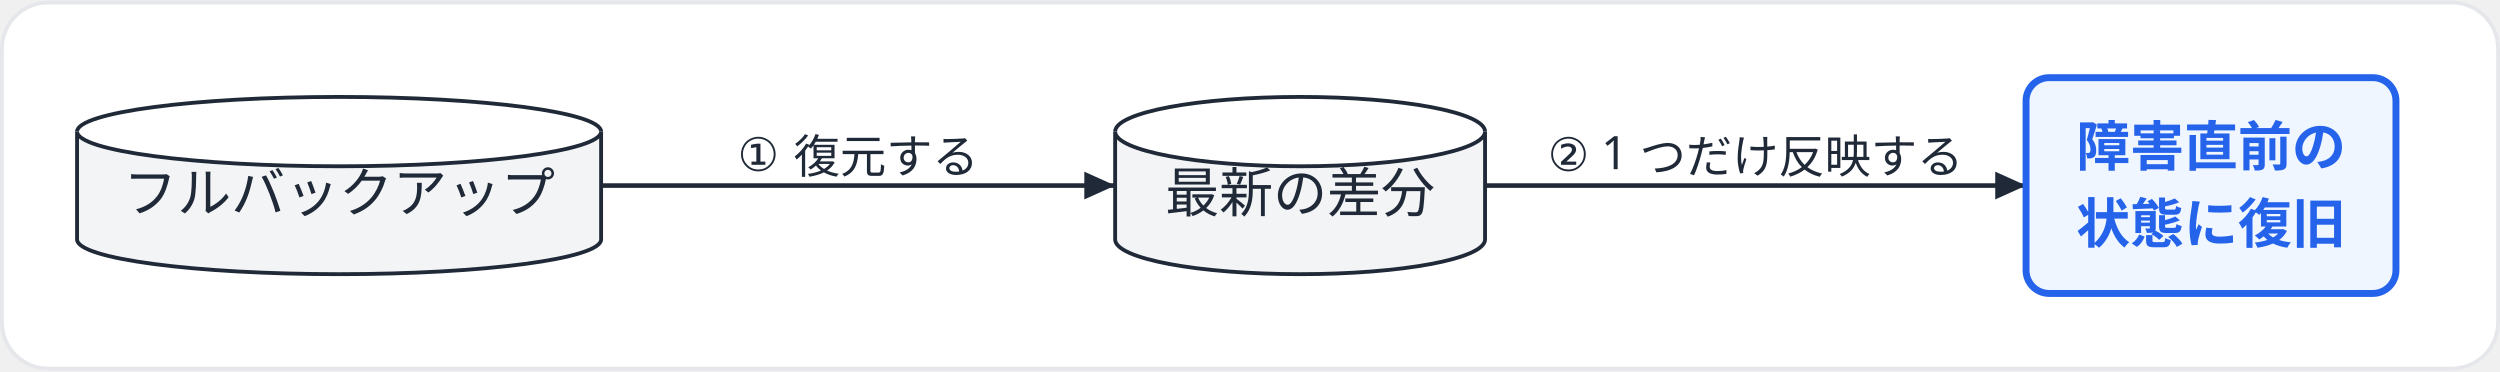
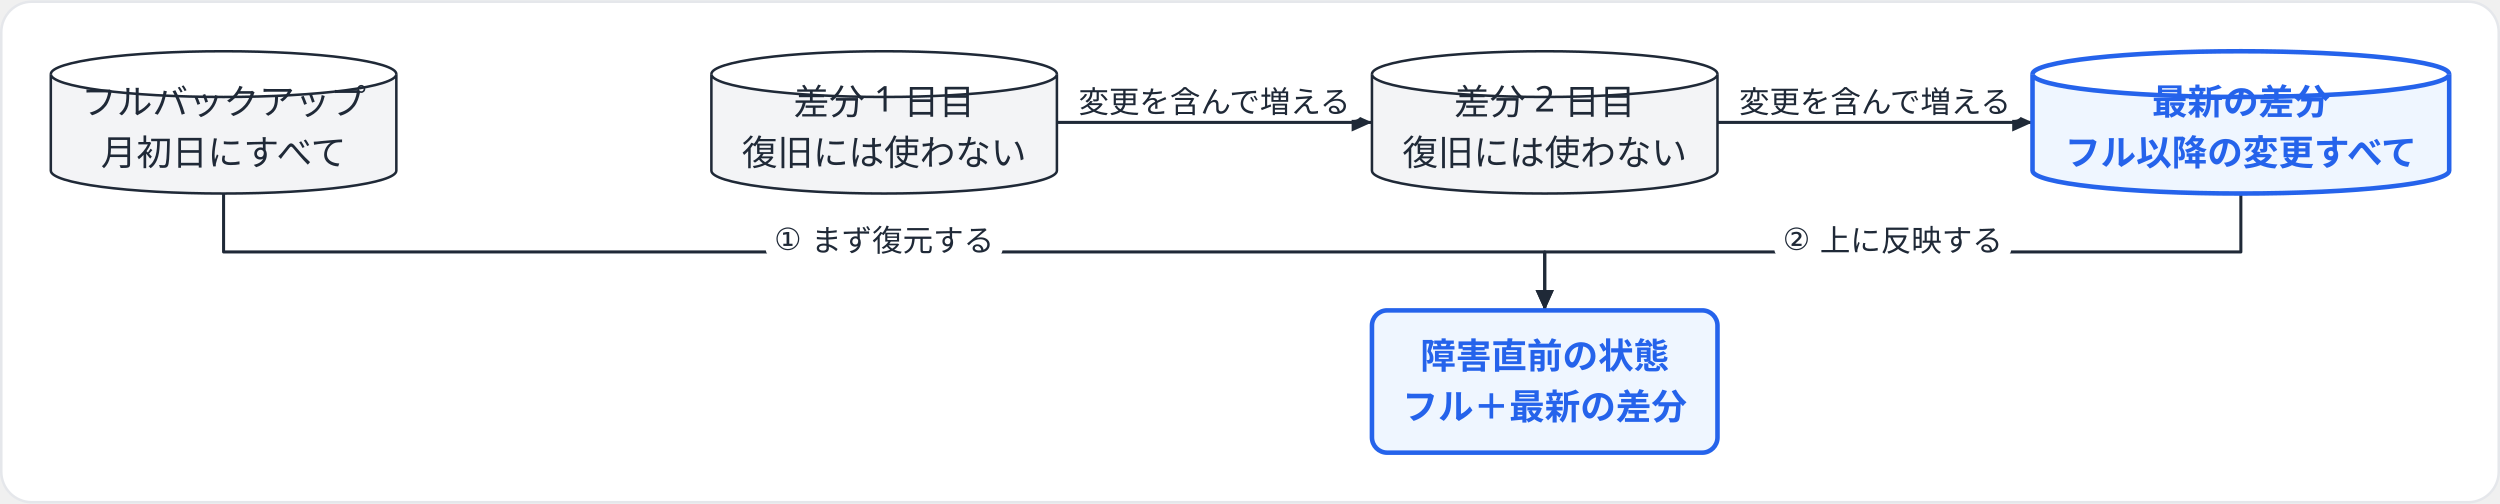
- <svg xmlns="http://www.w3.org/2000/svg" width="640" height="95" viewBox="0 0 648.8 96">
-   <rect x="0.5" y="0.5" width="647.8" height="95" rx="12" fill="#ffffff" stroke="#e5e7eb" stroke-width="1" />
+ <svg xmlns="http://www.w3.org/2000/svg" width="640" height="129" viewBox="0 0 984 198">
+   <rect x="0.5" y="0.5" width="983" height="197" rx="12" fill="#ffffff" stroke="#e5e7eb" stroke-width="1" />
  <g transform="translate(20 20)">
-     <polyline points="136,28 269.4,28" fill="none" stroke="#1f2937" stroke-width="1.2" stroke-linejoin="round" />
-     <polygon points="269.4,28 261.4,31.6 261.4,24.4" fill="#1f2937" />
-     <polyline points="365.4,28 505.8,28" fill="none" stroke="#1f2937" stroke-width="1.2" stroke-linejoin="round" />
-     <polygon points="505.8,28 497.8,31.6 497.8,24.4" fill="#1f2937" />
-     <path d="M 0 14 A 68 9 0 0 0 136 14 L 136 42 A 68 9 0 0 1 0 42 Z" fill="#f3f4f6" stroke="#1f2937" stroke-width="1" />
-     <path d="M 0 14 A 68 9 0 0 1 136 14" fill="none" stroke="#1f2937" stroke-width="1" />
-     <text x="68" y="34.9" font-family="Hiragino Sans, Hiragino Kaku Gothic ProN, Noto Sans JP, Yu Gothic, Meiryo, sans-serif" font-size="14" fill="#1f2937" text-anchor="middle">フルバックアップ</text>
-     <path d="M 269.4 14 A 48 9 0 0 0 365.4 14 L 365.4 42 A 48 9 0 0 1 269.4 42 Z" fill="#f3f4f6" stroke="#1f2937" stroke-width="1" />
-     <path d="M 269.4 14 A 48 9 0 0 1 365.4 14" fill="none" stroke="#1f2937" stroke-width="1" />
-     <text x="317.4" y="34.9" font-family="Hiragino Sans, Hiragino Kaku Gothic ProN, Noto Sans JP, Yu Gothic, Meiryo, sans-serif" font-size="14" fill="#1f2937" text-anchor="middle">最新の差分</text>
-     <rect x="505.8" y="0" width="96" height="56" rx="6" fill="#eff6ff" stroke="#2563eb" stroke-width="1.8" />
-     <text x="553.8" y="22.9" font-family="Hiragino Sans, Hiragino Kaku Gothic ProN, Noto Sans JP, Yu Gothic, Meiryo, sans-serif" font-size="14" fill="#2563eb" text-anchor="middle" font-weight="600">障害直前の</text>
-     <text x="553.8" y="42.9" font-family="Hiragino Sans, Hiragino Kaku Gothic ProN, Noto Sans JP, Yu Gothic, Meiryo, sans-serif" font-size="14" fill="#2563eb" text-anchor="middle" font-weight="600">状態に復旧</text>
-     <rect x="168.1" y="11" width="69.2" height="16" rx="3" fill="#ffffff" />
-     <text x="202.7" y="24.2" font-family="Hiragino Sans, Hiragino Kaku Gothic ProN, Noto Sans JP, Yu Gothic, Meiryo, sans-serif" font-size="12" fill="#1f2937" text-anchor="middle">① 復元する</text>
-     <rect x="376.4" y="11" width="118.4" height="16" rx="3" fill="#ffffff" />
-     <text x="435.6" y="24.2" font-family="Hiragino Sans, Hiragino Kaku Gothic ProN, Noto Sans JP, Yu Gothic, Meiryo, sans-serif" font-size="12" fill="#1f2937" text-anchor="middle">② 1 つだけ反映する</text>
+     <polyline points="396,28 520,28" fill="none" stroke="#1f2937" stroke-width="1.2" stroke-linejoin="round" />
+     <polygon points="520,28 512,31.6 512,24.4" fill="#1f2937" />
+     <polyline points="656,28 780,28" fill="none" stroke="#1f2937" stroke-width="1.2" stroke-linejoin="round" />
+     <polygon points="780,28 772,31.6 772,24.4" fill="#1f2937" />
+     <polyline points="68,56 68,79 588,79 588,102" fill="none" stroke="#1f2937" stroke-width="1.2" stroke-linejoin="round" />
+     <polygon points="588,102 584.4,94 591.6,94" fill="#1f2937" />
+     <polyline points="862,56 862,79 588,79 588,102" fill="none" stroke="#1f2937" stroke-width="1.2" stroke-linejoin="round" />
+     <polygon points="588,102 584.4,94 591.6,94" fill="#1f2937" />
+     <path d="M 0 9 A 68 9 0 0 0 136 9 L 136 47 A 68 9 0 0 1 0 47 Z" fill="#f3f4f6" stroke="#1f2937" stroke-width="1" />
+     <path d="M 0 9 A 68 9 0 0 1 136 9" fill="none" stroke="#1f2937" stroke-width="1" />
+     <text x="68" y="24.9" font-family="Hiragino Sans, Hiragino Kaku Gothic ProN, Noto Sans JP, Yu Gothic, Meiryo, sans-serif" font-size="14" fill="#1f2937" text-anchor="middle">フルバックアップ</text>
+     <text x="68" y="44.9" font-family="Hiragino Sans, Hiragino Kaku Gothic ProN, Noto Sans JP, Yu Gothic, Meiryo, sans-serif" font-size="14" fill="#1f2937" text-anchor="middle">月初日にすべて</text>
+     <path d="M 260 9 A 68 9 0 0 0 396 9 L 396 47 A 68 9 0 0 1 260 47 Z" fill="#f3f4f6" stroke="#1f2937" stroke-width="1" />
+     <path d="M 260 9 A 68 9 0 0 1 396 9" fill="none" stroke="#1f2937" stroke-width="1" />
+     <text x="328" y="24.9" font-family="Hiragino Sans, Hiragino Kaku Gothic ProN, Noto Sans JP, Yu Gothic, Meiryo, sans-serif" font-size="14" fill="#1f2937" text-anchor="middle">差分 1 日目</text>
+     <text x="328" y="44.9" font-family="Hiragino Sans, Hiragino Kaku Gothic ProN, Noto Sans JP, Yu Gothic, Meiryo, sans-serif" font-size="14" fill="#1f2937" text-anchor="middle">復旧には使わない</text>
+     <path d="M 520 9 A 68 9 0 0 0 656 9 L 656 47 A 68 9 0 0 1 520 47 Z" fill="#f3f4f6" stroke="#1f2937" stroke-width="1" />
+     <path d="M 520 9 A 68 9 0 0 1 656 9" fill="none" stroke="#1f2937" stroke-width="1" />
+     <text x="588" y="24.9" font-family="Hiragino Sans, Hiragino Kaku Gothic ProN, Noto Sans JP, Yu Gothic, Meiryo, sans-serif" font-size="14" fill="#1f2937" text-anchor="middle">差分 2 日目</text>
+     <text x="588" y="44.9" font-family="Hiragino Sans, Hiragino Kaku Gothic ProN, Noto Sans JP, Yu Gothic, Meiryo, sans-serif" font-size="14" fill="#1f2937" text-anchor="middle">復旧には使わない</text>
+     <path d="M 780 9 A 82 9 0 0 0 944 9 L 944 47 A 82 9 0 0 1 780 47 Z" fill="#eff6ff" stroke="#2563eb" stroke-width="1.8" />
+     <path d="M 780 9 A 82 9 0 0 1 944 9" fill="none" stroke="#2563eb" stroke-width="1.8" />
+     <text x="862" y="24.9" font-family="Hiragino Sans, Hiragino Kaku Gothic ProN, Noto Sans JP, Yu Gothic, Meiryo, sans-serif" font-size="14" fill="#2563eb" text-anchor="middle" font-weight="600">最新の差分</text>
+     <text x="862" y="44.9" font-family="Hiragino Sans, Hiragino Kaku Gothic ProN, Noto Sans JP, Yu Gothic, Meiryo, sans-serif" font-size="14" fill="#2563eb" text-anchor="middle" font-weight="600">フル以降の変更すべて</text>
+     <rect x="520" y="102" width="136" height="56" rx="6" fill="#eff6ff" stroke="#2563eb" stroke-width="1.8" />
+     <text x="588" y="124.9" font-family="Hiragino Sans, Hiragino Kaku Gothic ProN, Noto Sans JP, Yu Gothic, Meiryo, sans-serif" font-size="14" fill="#2563eb" text-anchor="middle" font-weight="600">障害直前の状態</text>
+     <text x="588" y="144.9" font-family="Hiragino Sans, Hiragino Kaku Gothic ProN, Noto Sans JP, Yu Gothic, Meiryo, sans-serif" font-size="14" fill="#2563eb" text-anchor="middle" font-weight="600">フル＋最新の差分</text>
+     <rect x="400" y="11" width="116" height="16" rx="3" fill="#ffffff" />
+     <text x="458" y="24.2" font-family="Hiragino Sans, Hiragino Kaku Gothic ProN, Noto Sans JP, Yu Gothic, Meiryo, sans-serif" font-size="12" fill="#1f2937" text-anchor="middle">変更を含んで増える</text>
+     <rect x="660" y="11" width="116" height="16" rx="3" fill="#ffffff" />
+     <text x="718" y="24.2" font-family="Hiragino Sans, Hiragino Kaku Gothic ProN, Noto Sans JP, Yu Gothic, Meiryo, sans-serif" font-size="12" fill="#1f2937" text-anchor="middle">変更を含んで増える</text>
+     <rect x="281.4" y="65" width="93.2" height="16" rx="3" fill="#ffffff" />
+     <text x="328" y="78.2" font-family="Hiragino Sans, Hiragino Kaku Gothic ProN, Noto Sans JP, Yu Gothic, Meiryo, sans-serif" font-size="12" fill="#1f2937" text-anchor="middle">① まず復元する</text>
+     <rect x="678.4" y="65" width="93.2" height="16" rx="3" fill="#ffffff" />
+     <text x="725" y="78.2" font-family="Hiragino Sans, Hiragino Kaku Gothic ProN, Noto Sans JP, Yu Gothic, Meiryo, sans-serif" font-size="12" fill="#1f2937" text-anchor="middle">② 上に反映する</text>
  </g>
</svg>
